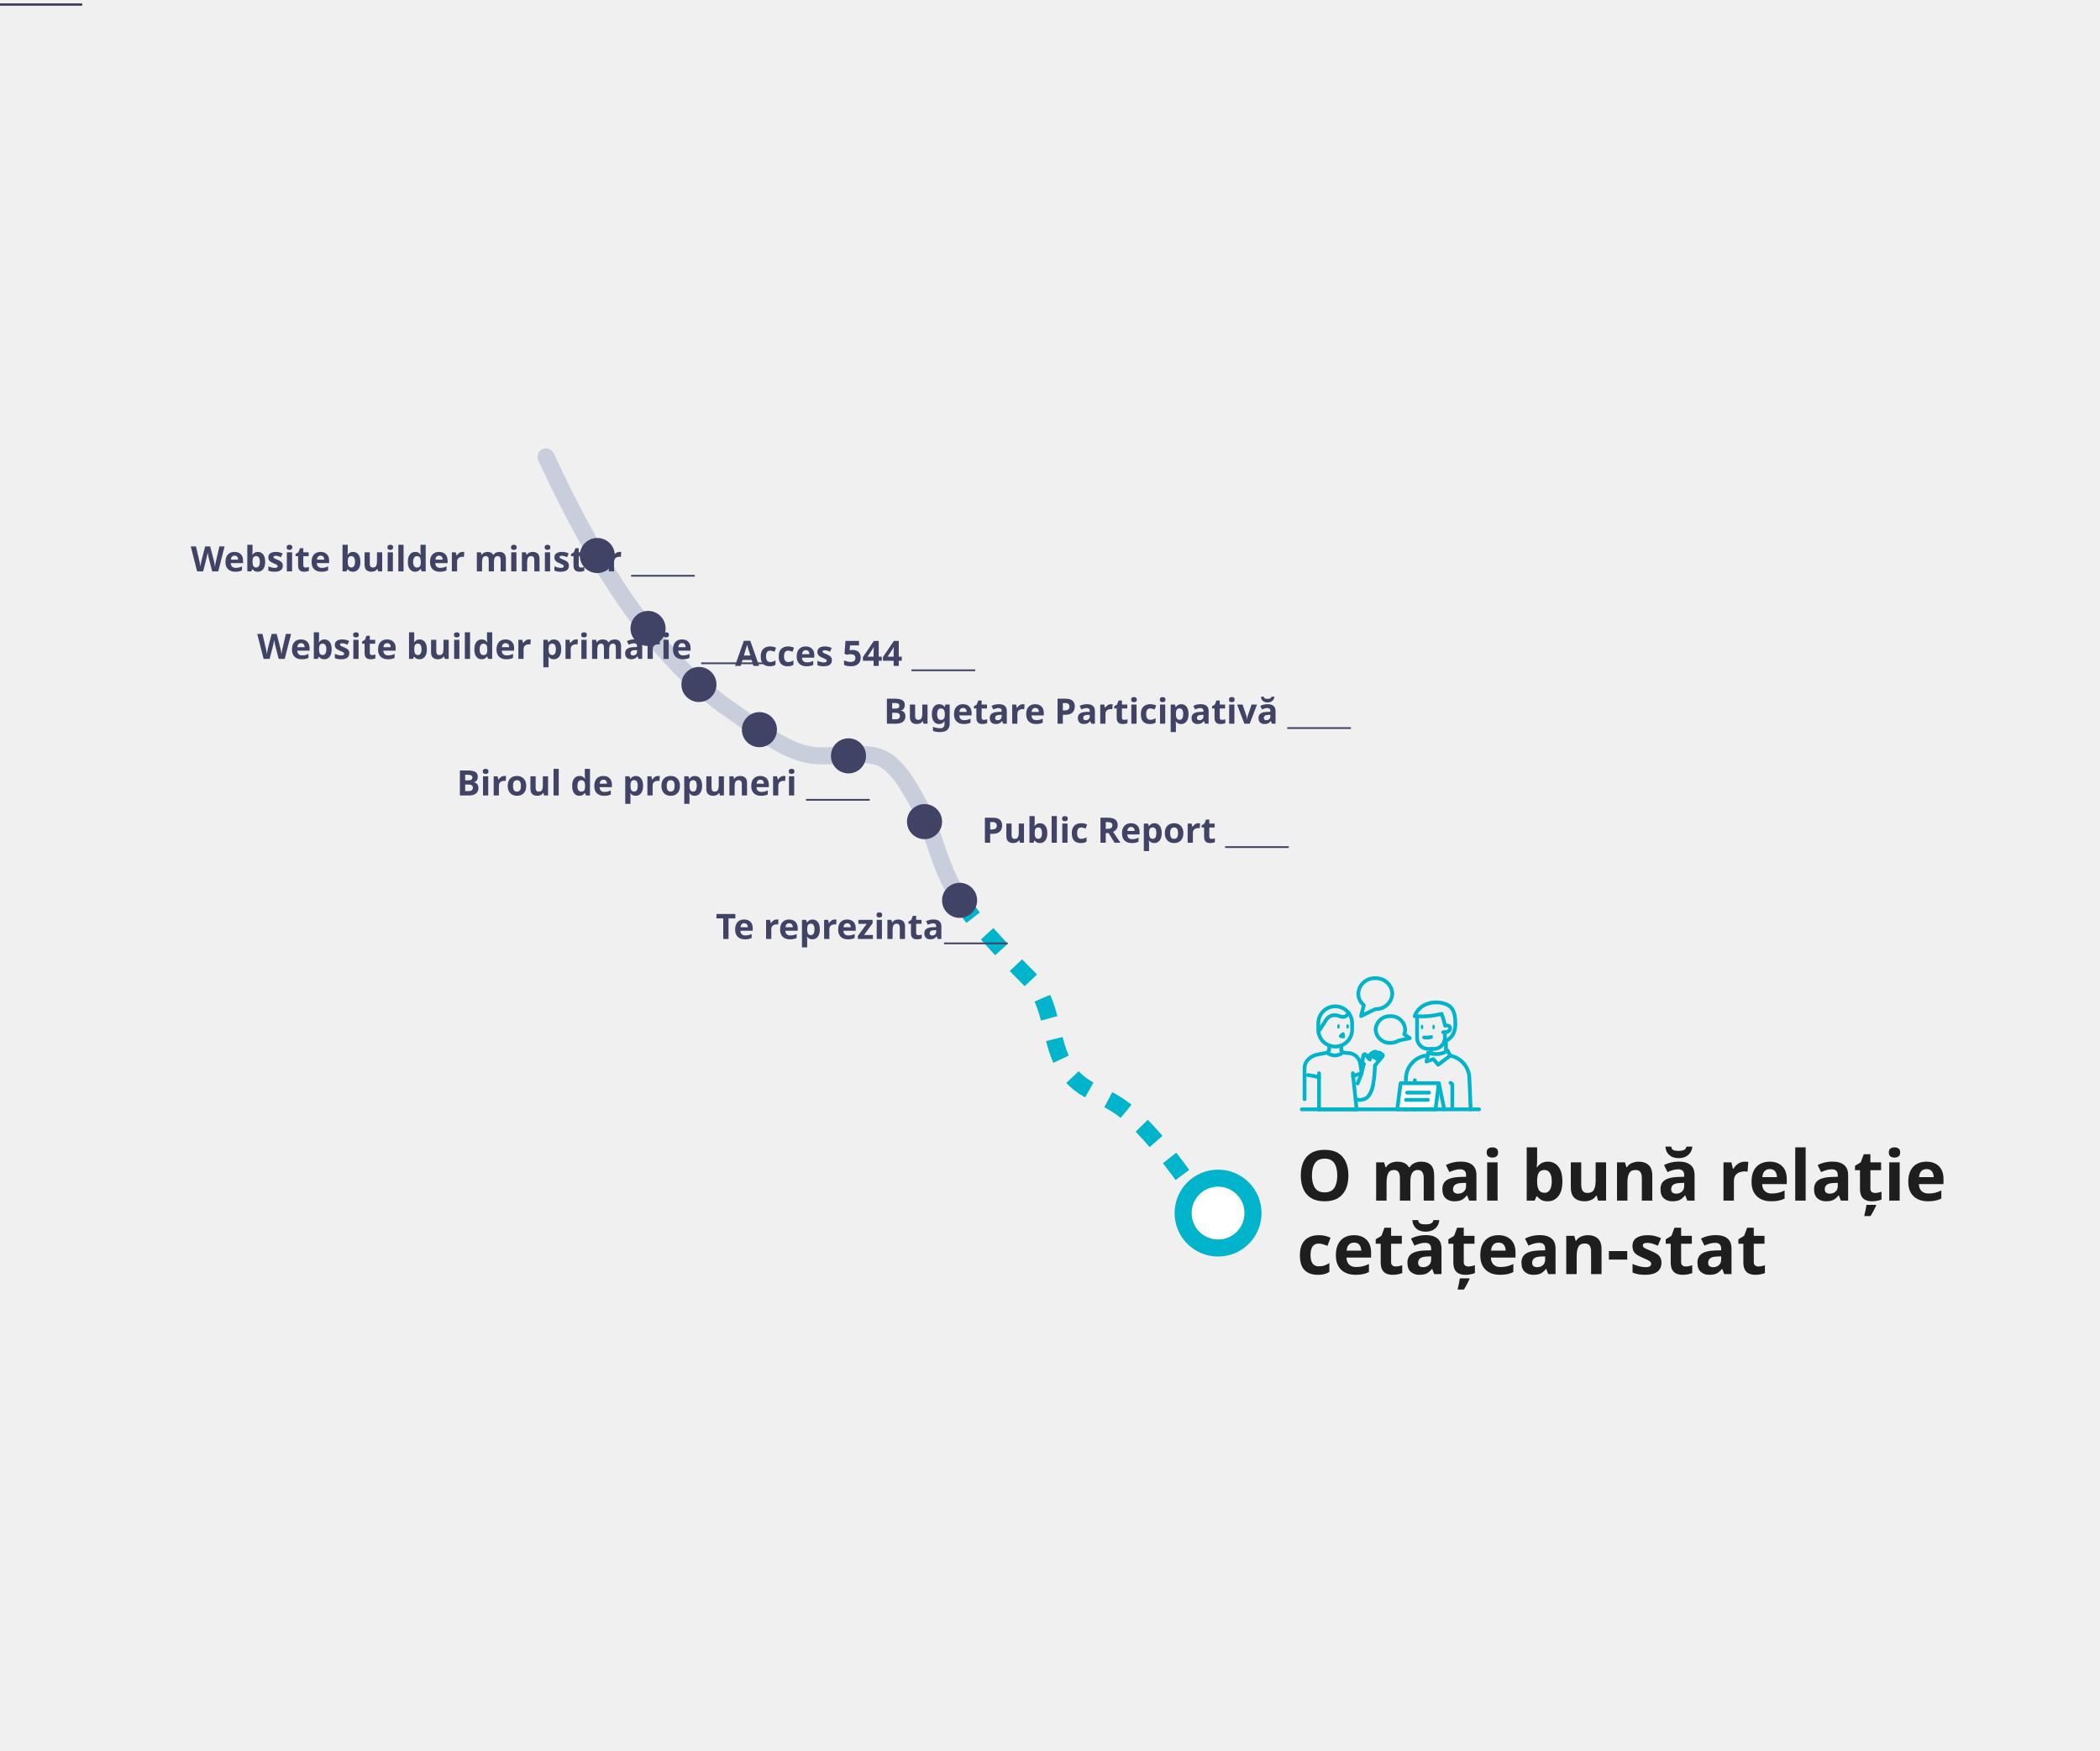
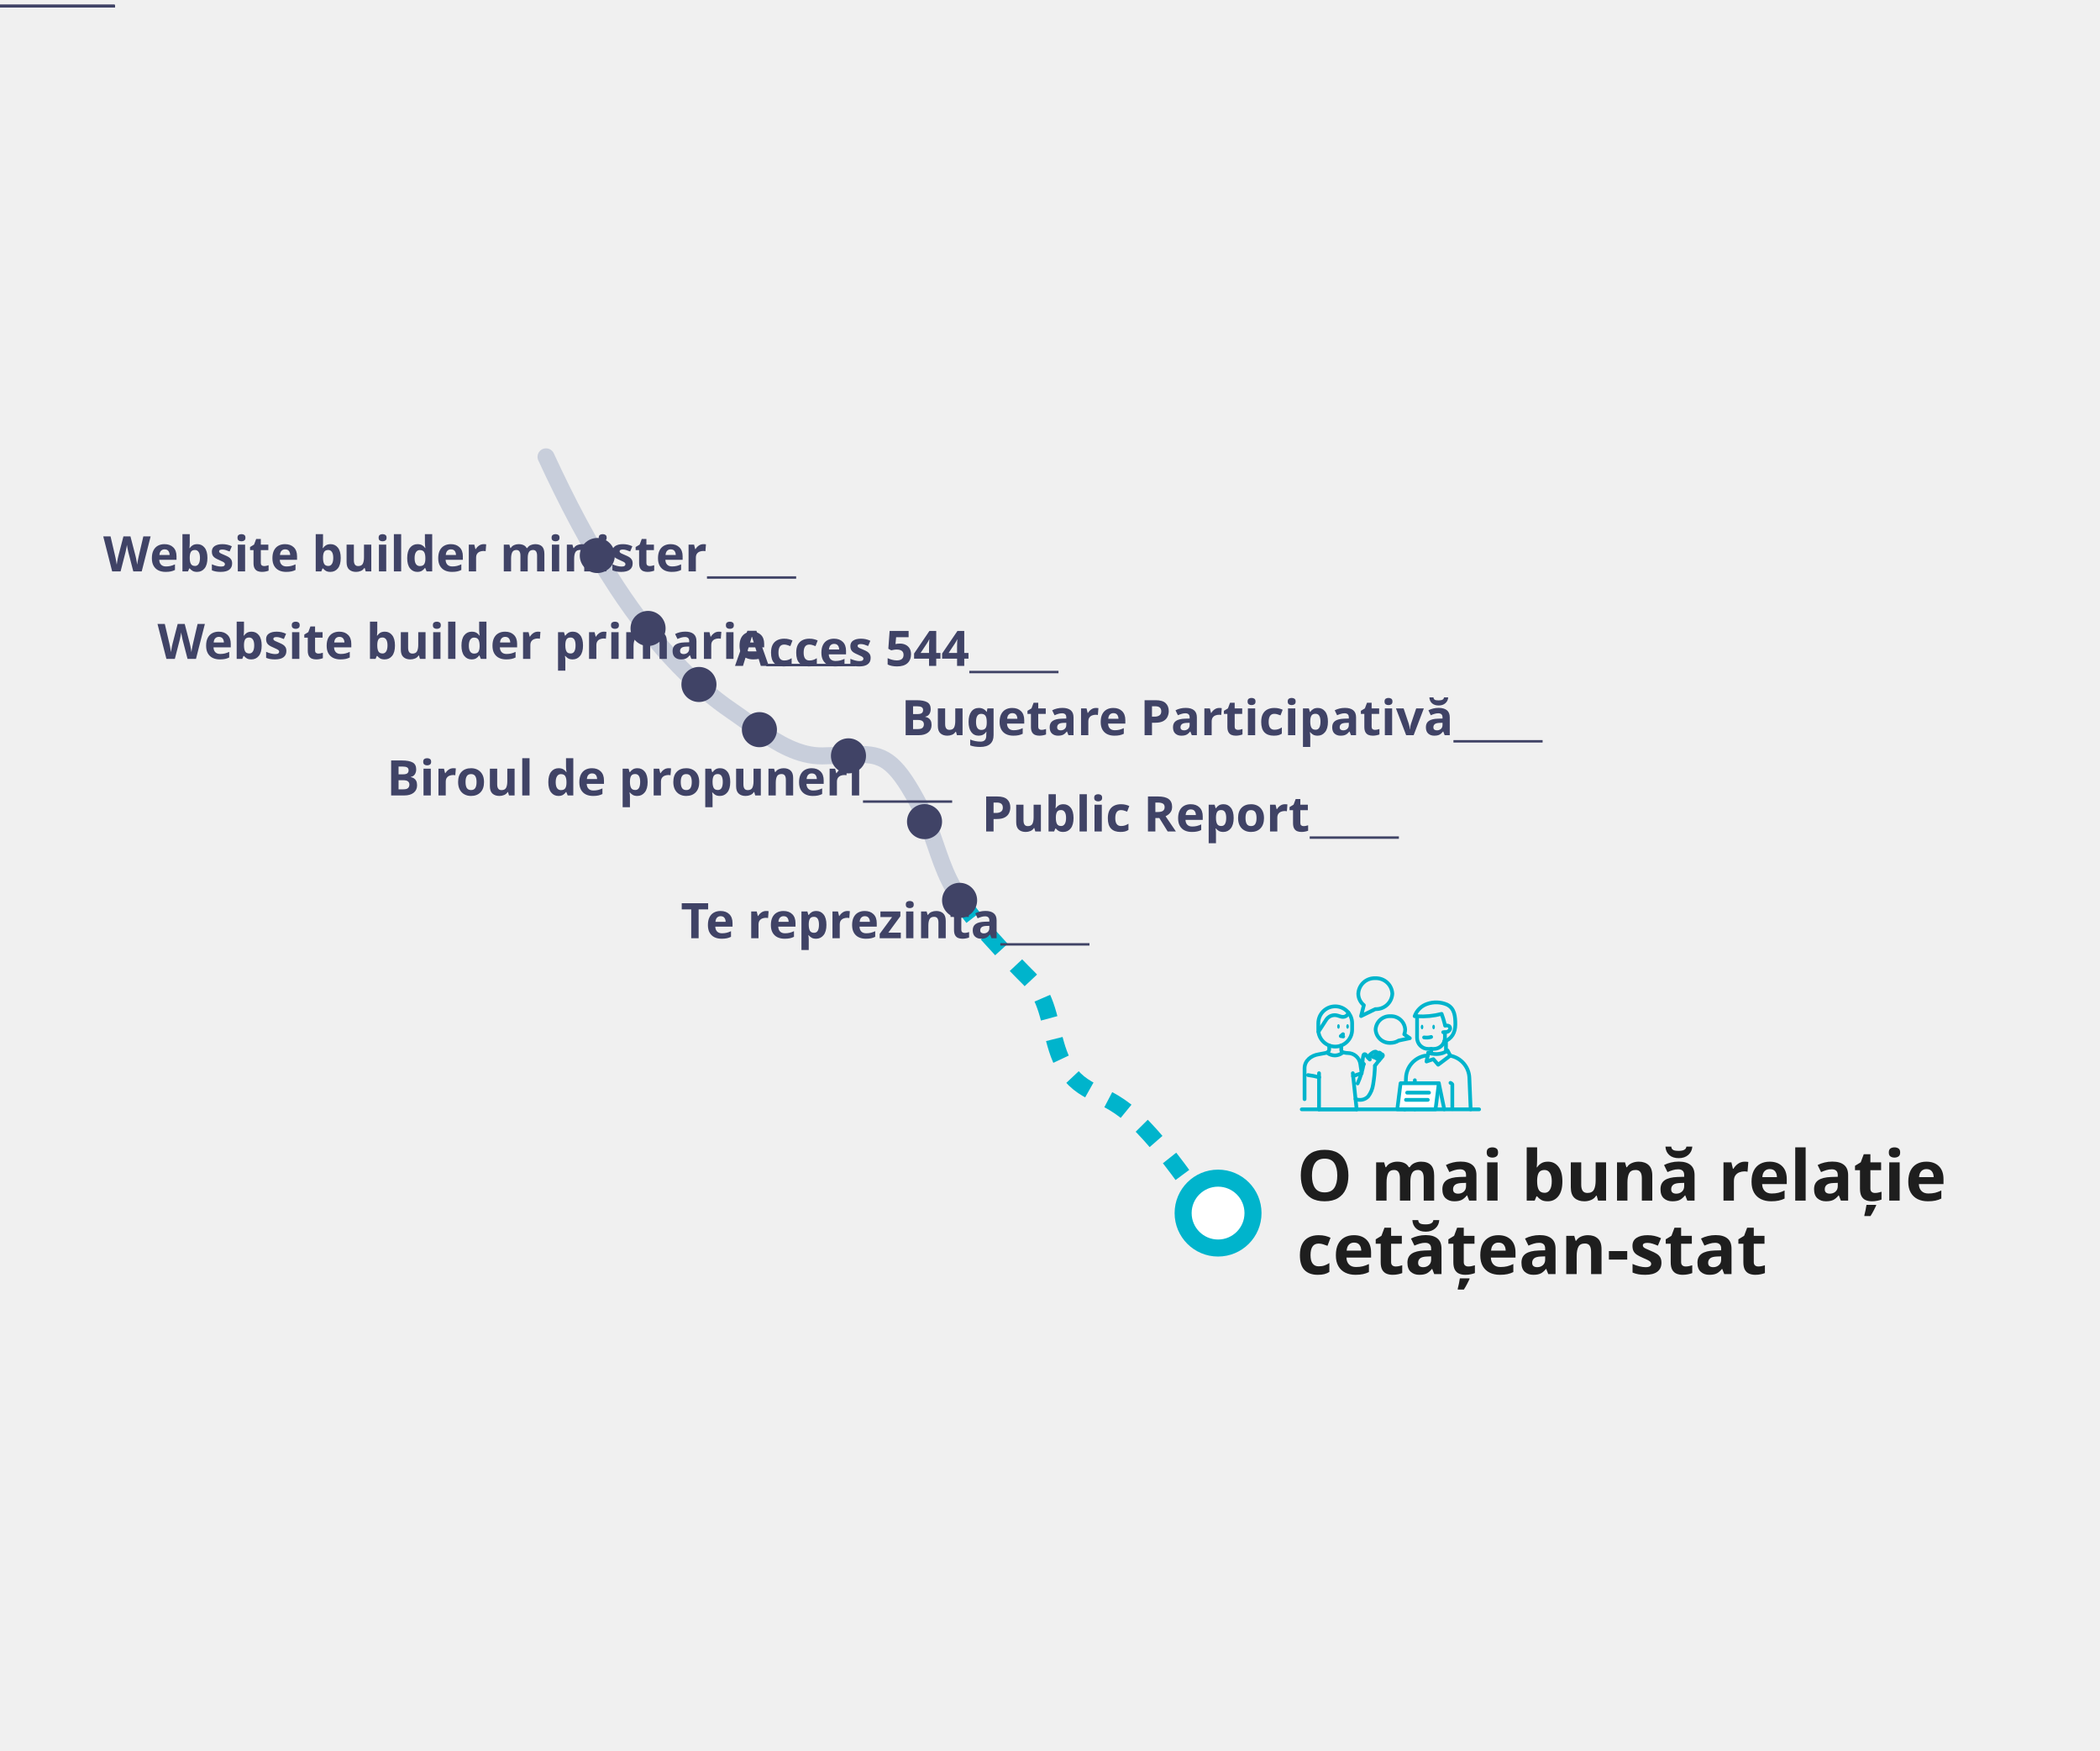
<svg xmlns="http://www.w3.org/2000/svg" width="1200" height="1000" viewBox="0 0 1200 1000" fill="none">
  <g id="segment-participation-05-o-mai-buna-relatie-cetatean-stat">
    <g id="Group 1163">
      <path id="Vector" d="M549.012 514.38C552.085 519.19 555.533 523.813 559.275 528.142C560.023 528.997 560.772 529.853 561.52 530.681C570.153 540.141 578.572 549.654 587.819 558.766C593.138 564.003 596.051 570.31 598.163 577.017C602.786 591.714 603.428 608.202 616.47 618.704C622.511 623.567 630.048 626.133 636.649 630.114C641.113 632.84 645.255 636.02 648.997 639.681C660.463 650.877 670.566 663.971 680.054 677.332" stroke="#00B4CC" stroke-width="9.733" stroke-miterlimit="10" stroke-linejoin="round" stroke-dasharray="12.17 12.17" />
      <path id="Vector_2" d="M312.024 261C323.57 285.985 336.907 311.879 352.596 335.689C363.233 351.855 374.966 367.06 387.902 380.395C397.417 390.202 407.6 398.993 418.504 406.395C423.208 409.575 428.099 413.29 433.178 416.844C444.43 424.727 456.644 431.995 469.847 431.835C479.388 431.701 486.578 430.926 492.511 431.007C505.714 431.247 512.824 435.87 526.294 462.004C529.795 468.765 532.254 475.953 534.713 483.088C537.012 489.769 539.283 496.423 542.384 502.702C544.335 506.657 546.553 510.559 548.985 514.353" stroke="#C8CEDB" stroke-width="9.733" stroke-miterlimit="10" stroke-linecap="round" stroke-linejoin="round" />
      <path id="Vector_3" d="M696.037 712.98C707.064 712.98 716.002 704.043 716.002 693.018C716.002 681.994 707.064 673.057 696.037 673.057C685.011 673.057 676.072 681.994 676.072 693.018C676.072 704.043 685.011 712.98 696.037 712.98Z" fill="white" stroke="#00B4CC" stroke-width="9.733" stroke-miterlimit="10" stroke-linecap="round" stroke-linejoin="round" />
      <path id="Vector_4" d="M341.318 327.379C346.853 327.379 351.34 322.892 351.34 317.358C351.34 311.823 346.853 307.337 341.318 307.337C335.782 307.337 331.295 311.823 331.295 317.358C331.295 322.892 335.782 327.379 341.318 327.379Z" fill="#404366" />
      <path id="Vector_5" d="M370.316 369.038C375.851 369.038 380.338 364.552 380.338 359.017C380.338 353.483 375.851 348.997 370.316 348.997C364.78 348.997 360.293 353.483 360.293 359.017C360.293 364.552 364.78 369.038 370.316 369.038Z" fill="#404366" />
      <path id="Vector_6" d="M399.396 401.052C404.931 401.052 409.418 396.565 409.418 391.031C409.418 385.497 404.931 381.01 399.396 381.01C393.86 381.01 389.373 385.497 389.373 391.031C389.373 396.565 393.86 401.052 399.396 401.052Z" fill="#404366" />
      <path id="Vector_7" d="M433.952 426.865C439.488 426.865 443.975 422.379 443.975 416.844C443.975 411.31 439.488 406.823 433.952 406.823C428.417 406.823 423.93 411.31 423.93 416.844C423.93 422.379 428.417 426.865 433.952 426.865Z" fill="#404366" />
      <path id="Vector_8" d="M484.841 441.83C490.376 441.83 494.864 437.343 494.864 431.809C494.864 426.275 490.376 421.788 484.841 421.788C479.306 421.788 474.818 426.275 474.818 431.809C474.818 437.343 479.306 441.83 484.841 441.83Z" fill="#404366" />
      <path id="Vector_9" d="M528.299 479.401C533.834 479.401 538.322 474.915 538.322 469.38C538.322 463.846 533.834 459.36 528.299 459.36C522.764 459.36 518.276 463.846 518.276 469.38C518.276 474.915 522.764 479.401 528.299 479.401Z" fill="#404366" />
      <path id="Vector_10" d="M548.343 524.374C553.878 524.374 558.366 519.888 558.366 514.354C558.366 508.819 553.878 504.333 548.343 504.333C542.808 504.333 538.32 508.819 538.32 514.354C538.32 519.888 542.808 524.374 548.343 524.374Z" fill="#404366" />
-       <text class="btn-project" text-decoration="underline" cursor="pointer" projectid="7" id="Te reprezinta" fill="#404366" xml:space="preserve" style="white-space: pre" font-family="Titillium Web" font-size="20" font-weight="600" letter-spacing="0em">
-         <tspan x="409" y="536.427">Te reprezinta</tspan>
+       <text class="btn-project" text-decoration="underline" cursor="pointer" projectid="7" id="Te reprezinta" fill="#404366" xml:space="preserve" style="white-space: pre" font-family="Titillium Web" font-size="28" font-weight="600" letter-spacing="0em">
+         <tspan x="389" y="536">Te reprezinta</tspan>
      </text>
-       <text class="btn-project" text-decoration="underline" cursor="pointer" projectid="6" id="Public Report" fill="#404366" xml:space="preserve" style="white-space: pre" font-family="Titillium Web" font-size="20" font-weight="600" letter-spacing="0em">
-         <tspan x="561" y="481.427">Public Report- </tspan>
+       <text class="btn-project" text-decoration="underline" cursor="pointer" projectid="6" id="Public Report" fill="#404366" xml:space="preserve" style="white-space: pre" font-family="Titillium Web" font-size="28" font-weight="600" letter-spacing="0em">
+         <tspan x="561" y="475">Public Report</tspan>
      </text>
-       <text class="btn-project" text-decoration="underline" cursor="pointer" projectid="5" id="Bugetare ParticipativÄ" fill="#404366" xml:space="preserve" style="white-space: pre" font-family="Titillium Web" font-size="20" font-weight="600" letter-spacing="0em">
-         <tspan x="505" y="413.427">Bugetare Participativă- </tspan>
+       <text class="btn-project" text-decoration="underline" cursor="pointer" projectid="5" id="Bugetare ParticipativÄ" fill="#404366" xml:space="preserve" style="white-space: pre" font-family="Titillium Web" font-size="28" font-weight="600" letter-spacing="0em">
+         <tspan x="515" y="420">Bugetare Participativă</tspan>
      </text>
-       <text class="btn-project" text-decoration="underline" cursor="pointer" projectid="4" id="Biroul de propuneri" fill="#404366" xml:space="preserve" style="white-space: pre" font-family="Titillium Web" font-size="20" font-weight="600" letter-spacing="0em">
-         <tspan x="261" y="454.427">Biroul de propuneri- </tspan>
+       <text class="btn-project" text-decoration="underline" cursor="pointer" projectid="4" id="Biroul de propuneri" fill="#404366" xml:space="preserve" style="white-space: pre" font-family="Titillium Web" font-size="28" font-weight="600" letter-spacing="0em">
+         <tspan x="221" y="454.427">Biroul de propuneri</tspan>
      </text>
-       <text class="btn-project" text-decoration="underline" cursor="pointer" projectid="3" id="Acces 544" fill="#404366" xml:space="preserve" style="white-space: pre" font-family="Titillium Web" font-size="20" font-weight="600" letter-spacing="0em">
-         <tspan x="420" y="380.427">Acces 544- </tspan>
+       <text class="btn-project" text-decoration="underline" cursor="pointer" projectid="3" id="Acces 544" fill="#404366" xml:space="preserve" style="white-space: pre" font-family="Titillium Web" font-size="28" font-weight="600" letter-spacing="0em">
+         <tspan x="420" y="380.427">Acces 544</tspan>
      </text>
-       <text class="btn-project" text-decoration="underline" cursor="pointer" projectid="2" id="Website builder primarie" fill="#404366" xml:space="preserve" style="white-space: pre" font-family="Titillium Web" font-size="20" font-weight="600" letter-spacing="0em">
-         <tspan x="147" y="376.427">Website builder primarie- </tspan>
+       <text class="btn-project" text-decoration="underline" cursor="pointer" projectid="2" id="Website builder primarie" fill="#404366" xml:space="preserve" style="white-space: pre" font-family="Titillium Web" font-size="28" font-weight="600" letter-spacing="0em">
+         <tspan x="90" y="376.427">Website builder primarie</tspan>
      </text>
-       <text class="btn-project" text-decoration="underline" cursor="pointer" projectid="1" id="Website builder minister" fill="#404366" xml:space="preserve" style="white-space: pre" font-family="Titillium Web" font-size="20" font-weight="600" letter-spacing="0em">
-         <tspan x="109" y="326.427">Website builder minister- </tspan>
+       <text class="btn-project" text-decoration="underline" cursor="pointer" projectid="1" id="Website builder minister" fill="#404366" xml:space="preserve" style="white-space: pre" font-family="Titillium Web" font-size="28" font-weight="600" letter-spacing="0em">
+         <tspan x="59" y="326.427">Website builder minister</tspan>
      </text>
      <g id="icon-o-mai-buna-relatie-cetatean-stat 1" clip-path="url(#clip0)">
        <path id="Vector_11" d="M772.644 584.573C772.644 579.235 768.317 574.908 762.98 574.908C757.642 574.908 753.315 579.235 753.315 584.573V588.234C753.315 593.572 757.642 597.899 762.98 597.899C768.317 597.899 772.644 593.572 772.644 588.234V584.573Z" stroke="#00B4CC" stroke-width="2.143" stroke-linecap="round" stroke-linejoin="round" />
        <path id="Vector_12" d="M759.538 597.263V599.396C759.538 600.59 758.631 601.323 757.357 601.578L753.425 602.326C749.285 602.963 745.464 605.892 745.464 610.287V627.928" stroke="#00B4CC" stroke-width="2.143" stroke-linecap="round" stroke-linejoin="round" />
        <path id="Vector_13" d="M766.436 597.263V600.065C766.436 601.355 769.333 601.578 770.161 601.578C771.893 601.578 773.568 602.2 774.88 603.331C776.192 604.462 777.054 606.026 777.31 607.739L778.106 613.105" stroke="#00B4CC" stroke-width="2.143" stroke-linecap="round" stroke-linejoin="round" />
        <path id="Vector_14" d="M773.042 613.106L775.223 633.756" stroke="#00B4CC" stroke-width="2.143" stroke-linecap="round" stroke-linejoin="round" />
        <path id="Vector_15" d="M753.729 613.106V633.756" stroke="#00B4CC" stroke-width="2.143" stroke-linecap="round" stroke-linejoin="round" />
        <path id="Vector_16" d="M775.222 633.756H753.729" stroke="#00B4CC" stroke-width="2.143" stroke-linecap="round" stroke-linejoin="round" />
        <path id="Vector_17" d="M758.634 601.609C759.855 602.485 761.318 602.958 762.821 602.962C764.329 602.942 765.79 602.44 766.992 601.529" stroke="#00B4CC" stroke-width="2.143" stroke-linecap="round" stroke-linejoin="round" />
        <path id="Vector_18" d="M775.779 618.963C777.393 615.408 778.554 611.663 779.234 607.818" stroke="#00B4CC" stroke-width="2.143" stroke-linecap="round" stroke-linejoin="round" />
        <path id="Vector_19" d="M785.682 608.837C785.593 612.434 785.247 616.02 784.647 619.568C784.301 622.037 783.331 624.377 781.829 626.366C780.914 627.318 779.731 627.97 778.438 628.234C777.144 628.499 775.8 628.364 774.585 627.847" stroke="#00B4CC" stroke-width="2.143" stroke-linecap="round" stroke-linejoin="round" />
        <path id="Vector_20" d="M770.541 578.555L770.429 578.857C770.275 579.307 770.017 579.714 769.677 580.045C769.337 580.377 768.924 580.625 768.471 580.768C767.745 580.991 766.968 580.991 766.242 580.768L764.411 580.195C763.199 579.816 761.895 579.846 760.701 580.28C759.507 580.715 758.489 581.529 757.804 582.599L753.394 589.445" stroke="#00B4CC" stroke-width="2.143" stroke-linecap="round" stroke-linejoin="round" />
        <path id="Vector_21" d="M764.841 587.709C765.245 587.709 765.573 587.125 765.573 586.403C765.573 585.683 765.245 585.098 764.841 585.098C764.436 585.098 764.108 585.683 764.108 586.403C764.108 587.125 764.436 587.709 764.841 587.709Z" fill="#00B4CC" />
        <path id="Vector_22" d="M812.605 588.013C813.01 588.013 813.338 587.429 813.338 586.708C813.338 585.987 813.01 585.402 812.605 585.402C812.201 585.402 811.873 585.987 811.873 586.708C811.873 587.429 812.201 588.013 812.605 588.013Z" fill="#00B4CC" />
        <path id="Vector_23" d="M819.213 588.013C819.617 588.013 819.945 587.429 819.945 586.708C819.945 585.987 819.617 585.402 819.213 585.402C818.808 585.402 818.48 585.987 818.48 586.708C818.48 587.429 818.808 588.013 819.213 588.013Z" fill="#00B4CC" />
        <path id="Vector_24" d="M770.047 587.709C770.451 587.709 770.779 587.125 770.779 586.403C770.779 585.683 770.451 585.098 770.047 585.098C769.642 585.098 769.314 585.683 769.314 586.403C769.314 587.125 769.642 587.709 770.047 587.709Z" fill="#00B4CC" />
        <path id="Vector_25" d="M767.437 590.815L766.147 591.914C766.609 591.914 767.087 592.089 767.564 592.136" stroke="#00B4CC" stroke-width="2.143" stroke-linecap="round" stroke-linejoin="round" />
        <path id="Vector_26" d="M779.3 607.93C779.15 607.847 779.018 607.733 778.914 607.596C778.81 607.459 778.735 607.301 778.695 607.134C778.612 606.801 778.585 606.457 778.616 606.115C778.679 605.108 778.823 604.107 779.045 603.122C779.073 602.812 779.222 602.526 779.459 602.326C779.607 602.253 779.773 602.228 779.936 602.253C780.098 602.279 780.249 602.354 780.367 602.469C780.606 602.699 780.806 602.969 780.956 603.265C781.428 604.043 782.038 604.728 782.755 605.287" stroke="#00B4CC" stroke-width="2.143" stroke-linecap="round" stroke-linejoin="round" />
        <path id="Vector_27" d="M782.481 603.36C784.553 603.502 786.511 604.357 788.022 605.78L785.729 608.741" stroke="#00B4CC" stroke-width="2.143" stroke-linecap="round" stroke-linejoin="round" />
        <path id="Vector_28" d="M781.687 603.839C782.447 602.855 783.368 602.004 784.409 601.323C784.841 601.005 785.355 600.817 785.89 600.782C786.153 600.773 786.411 600.858 786.618 601.021C786.825 601.184 786.968 601.415 787.02 601.674" stroke="#00B4CC" stroke-width="2.143" stroke-linecap="round" stroke-linejoin="round" />
        <path id="Vector_29" d="M784.792 603.821C785.578 602.932 786.496 602.169 787.515 601.56C787.74 601.409 788.008 601.337 788.279 601.353C788.516 601.412 788.721 601.561 788.852 601.767C788.983 601.967 789.08 602.188 789.138 602.42" stroke="#00B4CC" stroke-width="2.143" stroke-linecap="round" stroke-linejoin="round" />
        <path id="Vector_30" d="M786.812 604.41C787.377 603.593 788.124 602.918 788.993 602.436C789.196 602.323 789.431 602.278 789.662 602.309C790.076 602.388 790.219 602.611 790.219 603.041C790.219 603.471 789.693 603.853 789.407 604.219C788.995 604.792 788.532 605.325 788.022 605.811" stroke="#00B4CC" stroke-width="2.143" stroke-linecap="round" stroke-linejoin="round" />
        <path id="Vector_31" d="M773.198 614.806C774.712 614.191 776.259 613.66 777.831 613.214" stroke="#00B4CC" stroke-width="2.143" stroke-linecap="round" stroke-linejoin="round" />
        <path id="Vector_32" d="M747.423 614.172C749.573 614.435 751.702 614.856 753.791 615.429" stroke="#00B4CC" stroke-width="2.143" stroke-linecap="round" stroke-linejoin="round" />
        <path id="Vector_33" d="M828.51 588.219C828.164 588.834 827.593 589.291 826.917 589.493C826.514 589.611 826.096 589.675 825.676 589.684V592.868C825.676 594.557 825.004 596.177 823.81 597.372C822.616 598.566 820.996 599.237 819.307 599.237H816.123C814.434 599.237 812.814 598.566 811.62 597.372C810.425 596.177 809.754 594.557 809.754 592.868V581.15C809.73 580.96 809.73 580.767 809.754 580.577C814.473 580.867 819.208 580.405 823.781 579.208C824.475 581.084 825.065 582.998 825.548 584.939C825.628 585.274 825.723 585.624 825.787 585.975C826.172 585.859 826.576 585.822 826.975 585.865C827.374 585.909 827.761 586.033 828.112 586.229C828.38 586.476 828.564 586.801 828.636 587.159C828.707 587.517 828.663 587.888 828.51 588.219Z" stroke="#00B4CC" stroke-width="2.143" stroke-linecap="round" stroke-linejoin="round" />
        <path id="Vector_34" d="M809.805 580.53H808.372C808.954 578.894 809.9 577.413 811.139 576.197C812.377 574.98 813.875 574.061 815.521 573.508C819.211 572.218 823.251 572.36 826.841 573.906C831.378 576.103 831.617 580.975 831.617 585.354C831.617 589.732 829.579 593.633 825.249 594.907" stroke="#00B4CC" stroke-width="2.143" stroke-linecap="round" stroke-linejoin="round" />
        <path id="Vector_35" d="M824.688 589.685C824.991 589.701 825.294 589.701 825.596 589.685" stroke="#00B4CC" stroke-width="2.143" stroke-linecap="round" stroke-linejoin="round" />
        <path id="Vector_36" d="M813.768 592.662C815.113 592.883 816.492 592.791 817.796 592.391" stroke="#00B4CC" stroke-width="2.143" stroke-linecap="round" stroke-linejoin="round" />
        <path id="Vector_37" d="M816.123 601.466L815.151 606.418L819.068 605.064L821.807 608.249L828.732 603.058L827.14 600.081C827.14 600.081 823.59 603.616 816.123 601.466Z" stroke="#00B4CC" stroke-width="2.143" stroke-linecap="round" stroke-linejoin="round" />
        <path id="Vector_38" d="M816.126 601.466L817.798 601.88V599.205" stroke="#00B4CC" stroke-width="2.143" stroke-linecap="round" stroke-linejoin="round" />
        <path id="Vector_39" d="M826.265 600.78V594.523" stroke="#00B4CC" stroke-width="2.143" stroke-linecap="round" stroke-linejoin="round" />
        <path id="Vector_40" d="M828.734 603.106C831.73 603.672 834.442 605.243 836.425 607.558C838.407 609.874 839.542 612.796 839.64 615.843L840.373 633.754" stroke="#00B4CC" stroke-width="2.143" stroke-linecap="round" stroke-linejoin="round" />
        <path id="Vector_41" d="M815.902 603.106H814.31C811.314 603.672 808.602 605.243 806.619 607.558C804.636 609.874 803.502 612.796 803.403 615.843L802.719 633.834" stroke="#00B4CC" stroke-width="2.143" stroke-linecap="round" stroke-linejoin="round" />
        <path id="Vector_42" d="M808.483 617.118V633.756" stroke="#00B4CC" stroke-width="2.143" stroke-linecap="round" stroke-linejoin="round" />
        <path id="Vector_43" d="M820.31 633.723H798.45L800.329 618.837H822.189L820.31 633.723Z" fill="white" stroke="#00B4CC" stroke-width="2.143" stroke-linecap="round" stroke-linejoin="round" />
        <path id="Vector_44" d="M828.843 618.63C829.272 618.78 829.64 619.065 829.894 619.442V633.565" stroke="#00B4CC" stroke-width="2.143" stroke-linecap="round" stroke-linejoin="round" />
        <path id="Vector_45" d="M785.89 576.485C788.348 576.598 790.75 575.734 792.573 574.081C794.396 572.428 795.49 570.122 795.618 567.665C795.49 565.208 794.396 562.901 792.573 561.249C790.75 559.596 788.348 558.732 785.89 558.844C783.431 558.728 781.027 559.59 779.203 561.244C777.38 562.897 776.286 565.206 776.162 567.665C776.169 568.929 776.458 570.176 777.009 571.314C777.56 572.451 778.359 573.451 779.346 574.24L777.754 580.466L785.89 576.485Z" stroke="#00B4CC" stroke-width="2.143" stroke-linecap="round" stroke-linejoin="round" />
        <path id="Vector_46" d="M799.279 594.444C797.844 595.33 796.189 595.793 794.503 595.782C792.369 595.881 790.283 595.131 788.701 593.696C787.12 592.26 786.172 590.256 786.064 588.123C786.188 585.998 787.145 584.009 788.728 582.586C790.312 581.164 792.393 580.425 794.518 580.529C796.652 580.429 798.738 581.179 800.32 582.615C801.901 584.05 802.85 586.054 802.957 588.187C802.953 589.109 802.775 590.022 802.432 590.878L805.616 593.107L799.279 594.444Z" stroke="#00B4CC" stroke-width="2.143" stroke-linecap="round" stroke-linejoin="round" />
        <path id="Vector_47" d="M743.857 633.756H845.197" stroke="#00B4CC" stroke-width="2.143" stroke-linecap="round" stroke-linejoin="round" />
        <path id="Vector_48" d="M822.188 618.837L825.293 633.723" stroke="#00B4CC" stroke-width="2.143" stroke-linecap="round" stroke-linejoin="round" />
        <path id="Vector_49" d="M804.089 624.219H816.587" stroke="#00B4CC" stroke-width="2.143" stroke-linecap="round" stroke-linejoin="round" />
        <path id="Vector_50" d="M803.419 628.326H815.901" stroke="#00B4CC" stroke-width="2.143" stroke-linecap="round" stroke-linejoin="round" />
      </g>
      <text id="O mai bunÄ relaÈie cetÄÈean-stat" fill="#1E1E1E" xml:space="preserve" style="white-space: pre" font-family="Titillium Web" font-size="40" font-weight="600" letter-spacing="0px">
        <tspan x="741" y="685.877">O mai bună relație </tspan>
        <tspan x="741" y="727.877">cetățean-stat </tspan>
      </text>
    </g>
  </g>
  <defs>
    <clipPath id="clip0">
      <rect width="105.714" height="80" fill="white" transform="translate(741 555.977)" />
    </clipPath>
  </defs>
</svg>
